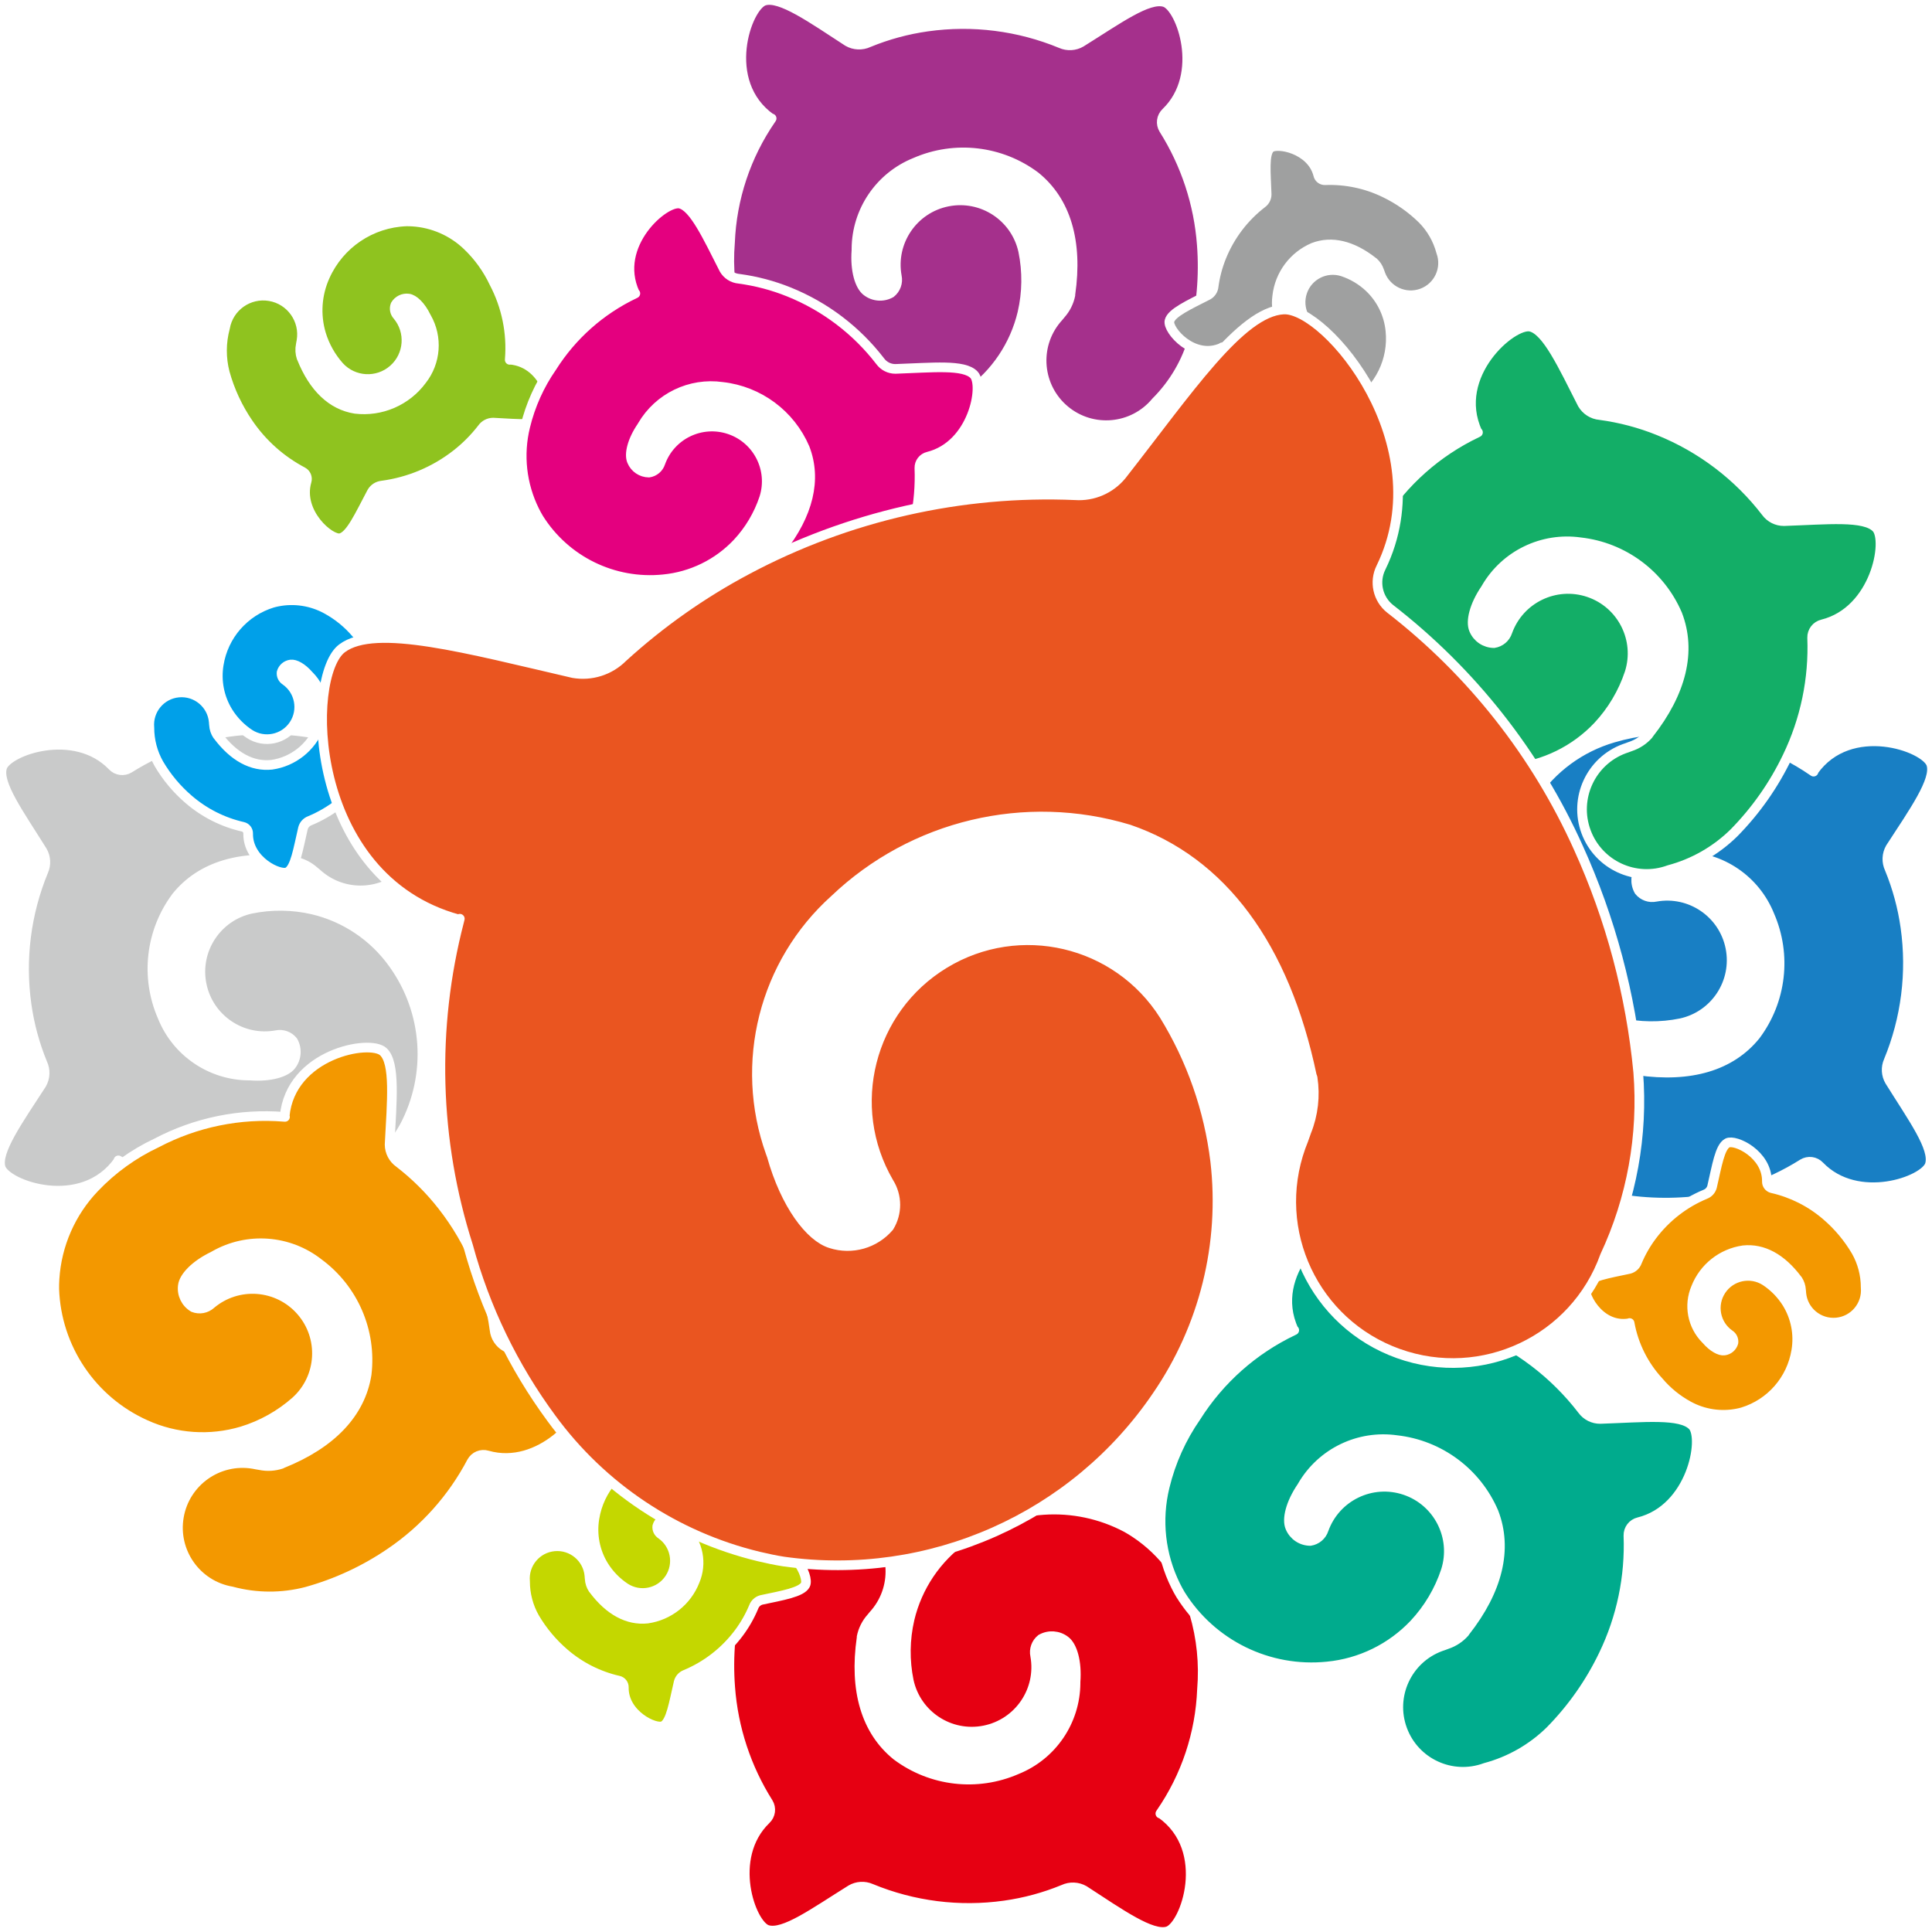
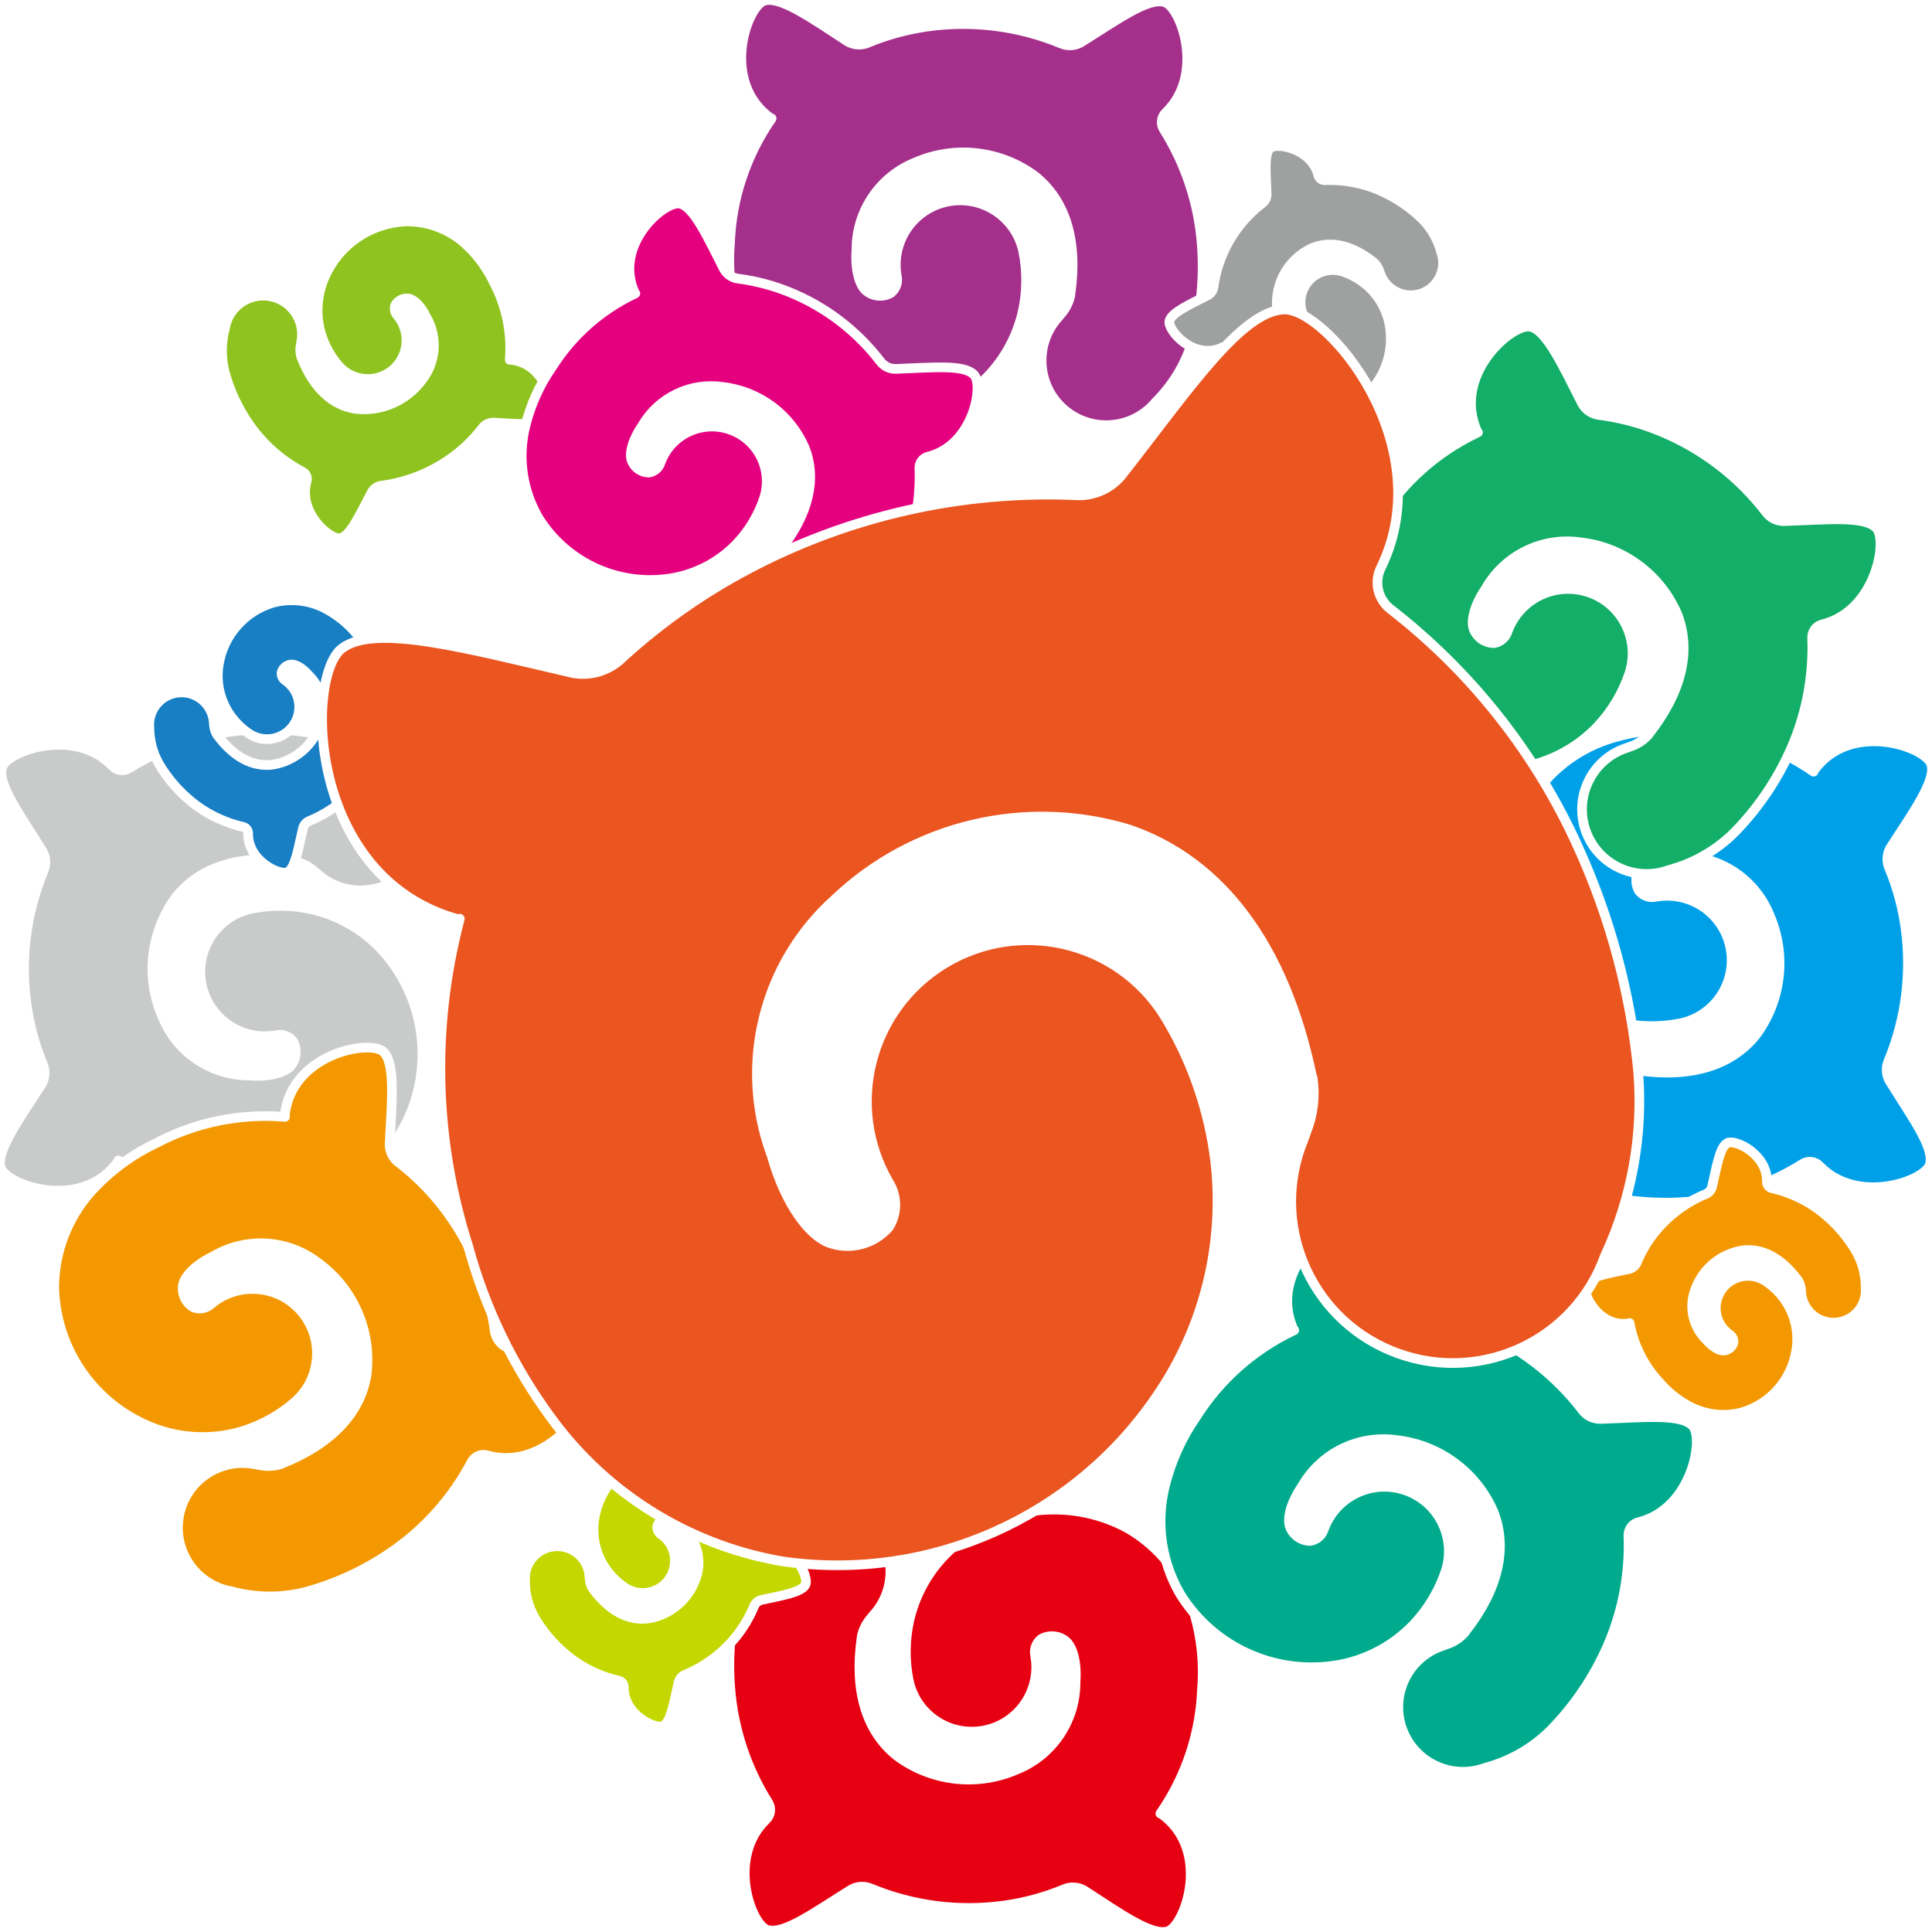
<svg xmlns="http://www.w3.org/2000/svg" xmlns:xlink="http://www.w3.org/1999/xlink" version="1.1" viewBox="0 0 400 400" width="400" height="400" style="background: #fff;">
  <defs>
    <path id="no" d="M45.47 13.38a1.39 1.39 0 0 1 .23-1.74C49.78 7.7 47.26.74 45.56.22S40.73 2 36.91 4.38a2.28 2.28 0 0 1-2.08.12A26.5 26.5 0 0 0 21 2.75a25.14 25.14 0 0 0-6.08 1.65 2.33 2.33 0 0 1-2.15-.09C9 1.86 5.78-.43 4.13.07 2.31.61-.5 8.49 4.81 12.26c0 0 0 .06.07 0l-.06.09A24.15 24.15 0 0 0 .57 25.11a21.54 21.54 0 0 0 .8 7.89 15 15 0 0 0 6.11 8.31c.29.19.59.38.9.55a16 16 0 0 0 16.87-1.16 14.26 14.26 0 0 0 5.59-8.31 15 15 0 0 0 .08-6.4 6.67 6.67 0 0 0-13.08 2.61 1.74 1.74 0 0 1-.62 1.73 2.26 2.26 0 0 1-2.5-.18C14 29.61 13.5 28 13.66 25.9v-.14a9.7 9.7 0 0 1 6.08-8.94 12.44 12.44 0 0 1 12.44 1.44c3.17 2.56 4.41 6.75 3.63 12.18a.29.29 0 0 1 0 .09 4.25 4.25 0 0 1-1 2l-.24.29-.2.23a6.67 6.67 0 0 0 10.29 8.55 15.14 15.14 0 0 0 3.9-6.68 29.23 29.23 0 0 0 .85-9.58 26 26 0 0 0-3.94-11.96z" stroke="#fff" stroke-width="2" vector-effect="non-scaling-stroke" stroke-linejoin="round" />
  </defs>
  <rect width="100%" height="100%" fill="#fff" />
-   <use xlink:href="#no" fill="#187fc4" transform="scale(2,2) rotate(90)" x="75" y="-200" />
+   <use xlink:href="#no" fill="#00a0e9" transform="scale(2,2) rotate(90)" x="75" y="-200" />
  <use xlink:href="#no" fill="#c9caca" transform="scale(2,2) rotate(-90)" x="-125" />
  <use xlink:href="#no" fill="#e60012" transform="scale(2,2) rotate(180)" x="-125" y="-200" />
  <use xlink:href="#no" fill="#a5308c" transform="scale(2,2)" x="75" />
  <use xlink:href="#no" fill="#13ae67" transform="scale(2,2) rotate(30)" x="150" y="-50" />
  <use xlink:href="#no" fill="#f39800" transform="rotate(-45)" x="40" y="420" />
  <use xlink:href="#no" fill="#00ab8d" transform="scale(2,2) rotate(30)" x="180" y="40" />
-   <use xlink:href="#no" fill="#00a0e9" transform="rotate(135)" y="-170" x="40" />
+   <use xlink:href="#no" fill="#187fc4" transform="rotate(135)" y="-170" x="40" />
  <use xlink:href="#no" fill="#f39800" transform="scale(2,2) rotate(60)" x="110" y="20" />
  <use xlink:href="#no" fill="#c4d700" transform="rotate(135)" x="110" y="-350" />
  <use xlink:href="#no" fill="#8fc31f" transform="scale(1.2,1.2) rotate(150)" x="-50" y="-110" />
  <use xlink:href="#no" fill="#e4007f" transform="scale(1.7,1.7) rotate(30)" y="-20" x="80" />
  <use xlink:href="#no" fill="#9fa0a0" transform="translate(240,70) rotate(-60)" />
  <use xlink:href="#no" fill="#ea5520" transform="scale(5,5) rotate(-20)" y="30" />
</svg>
